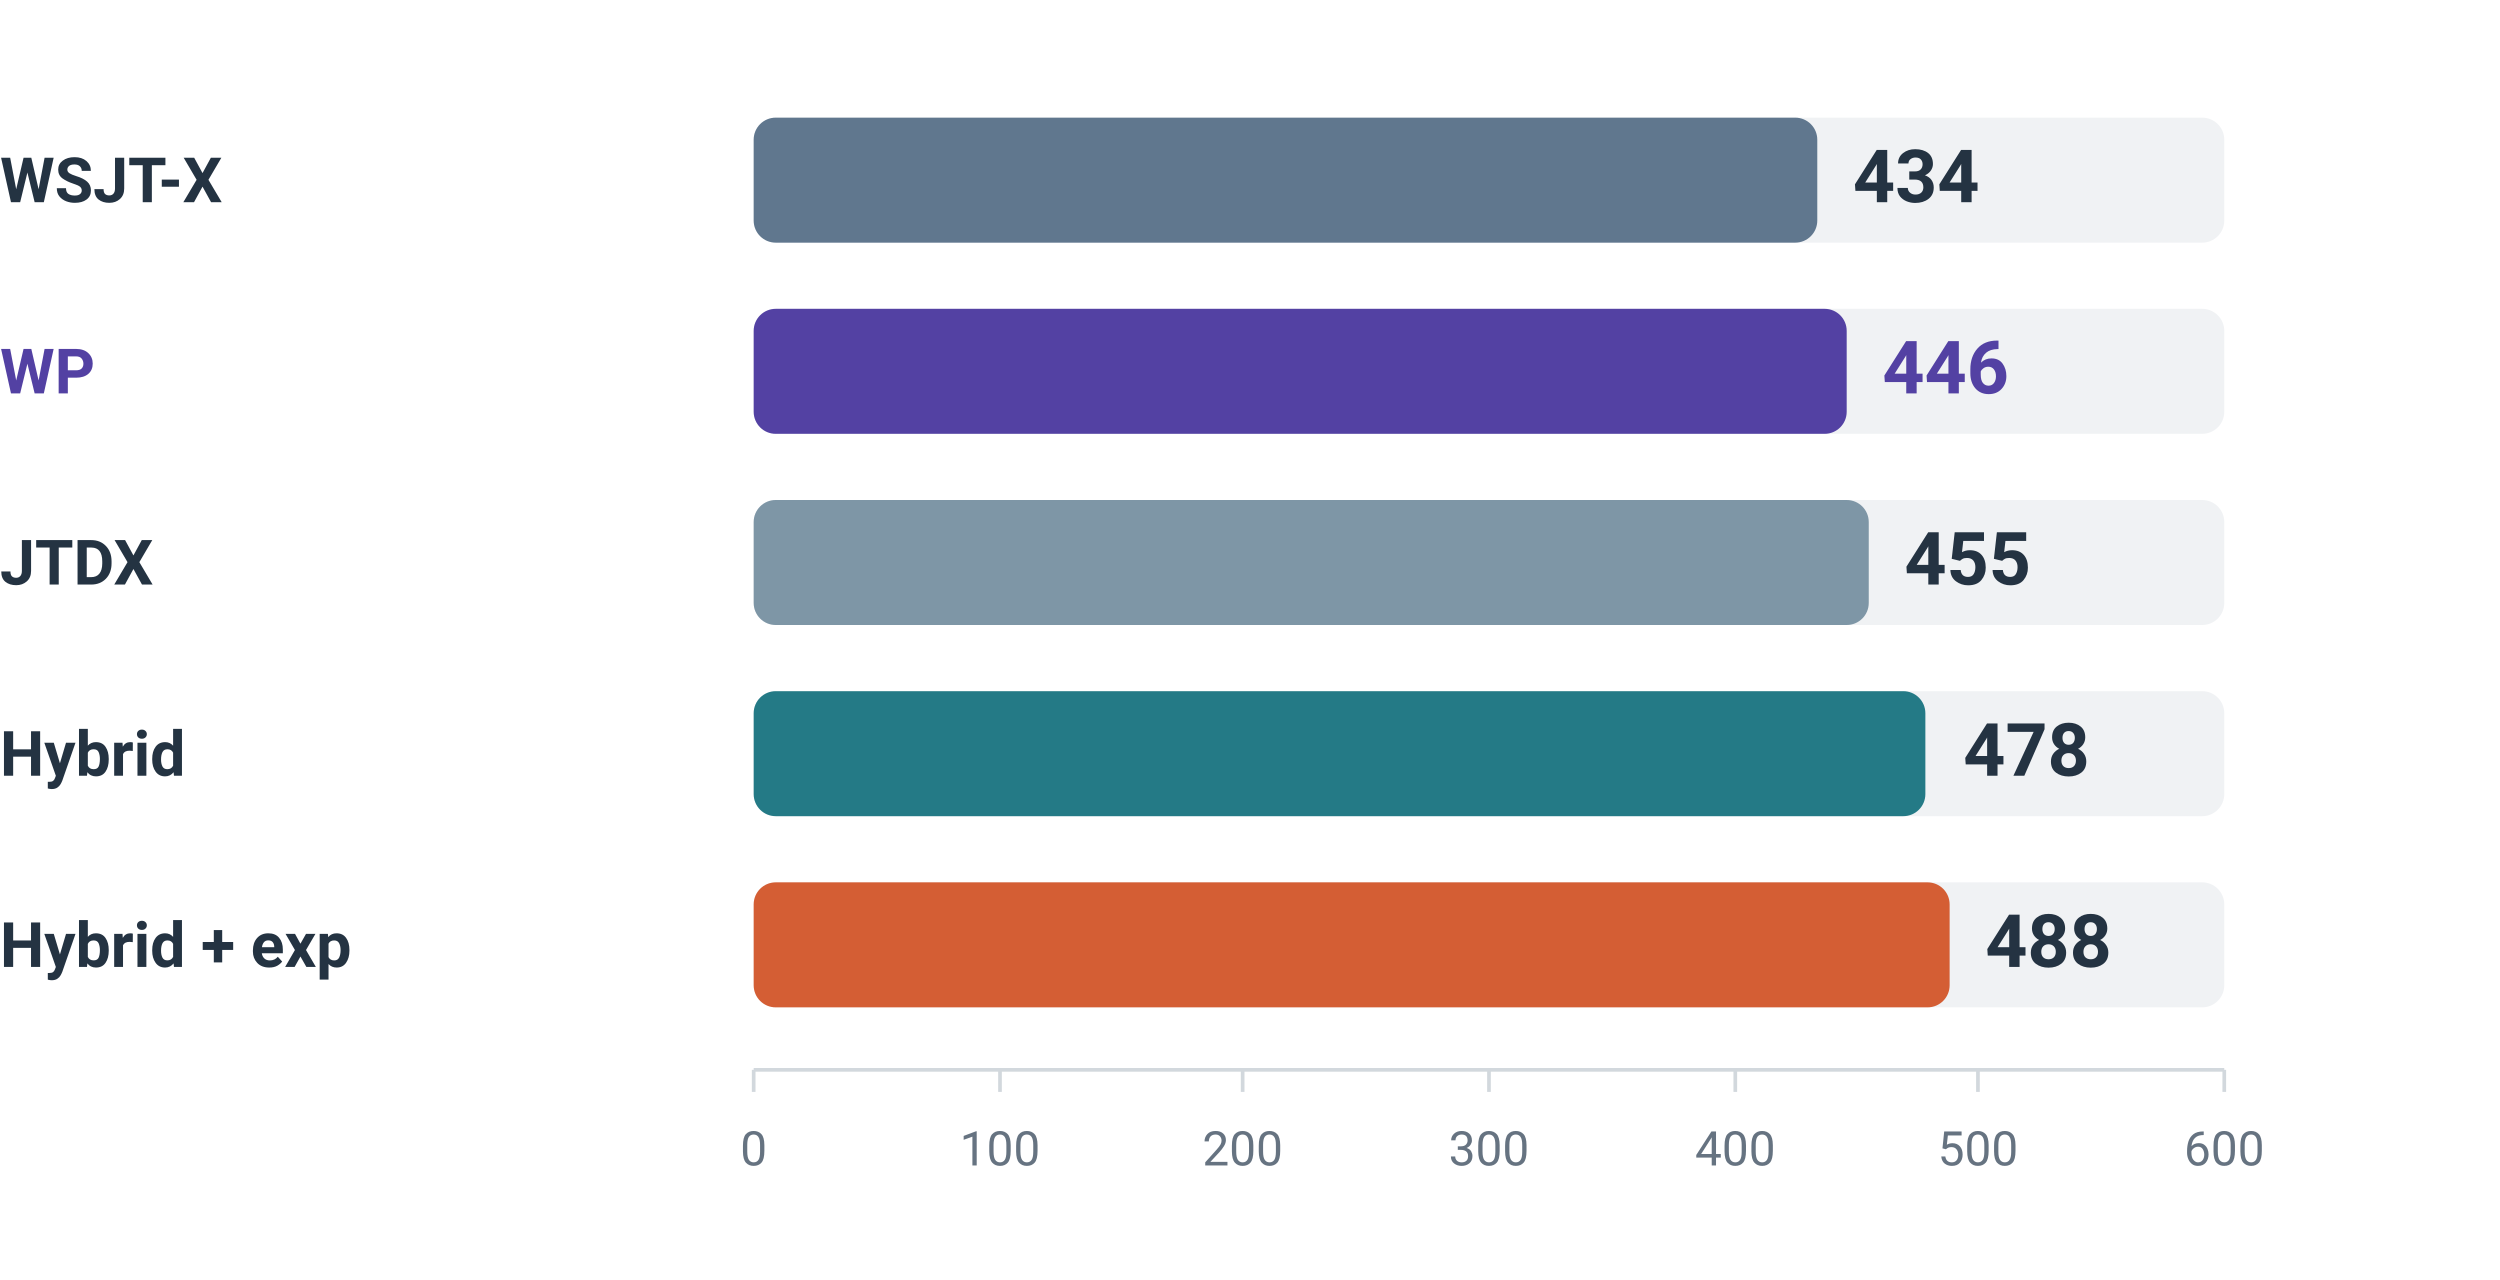
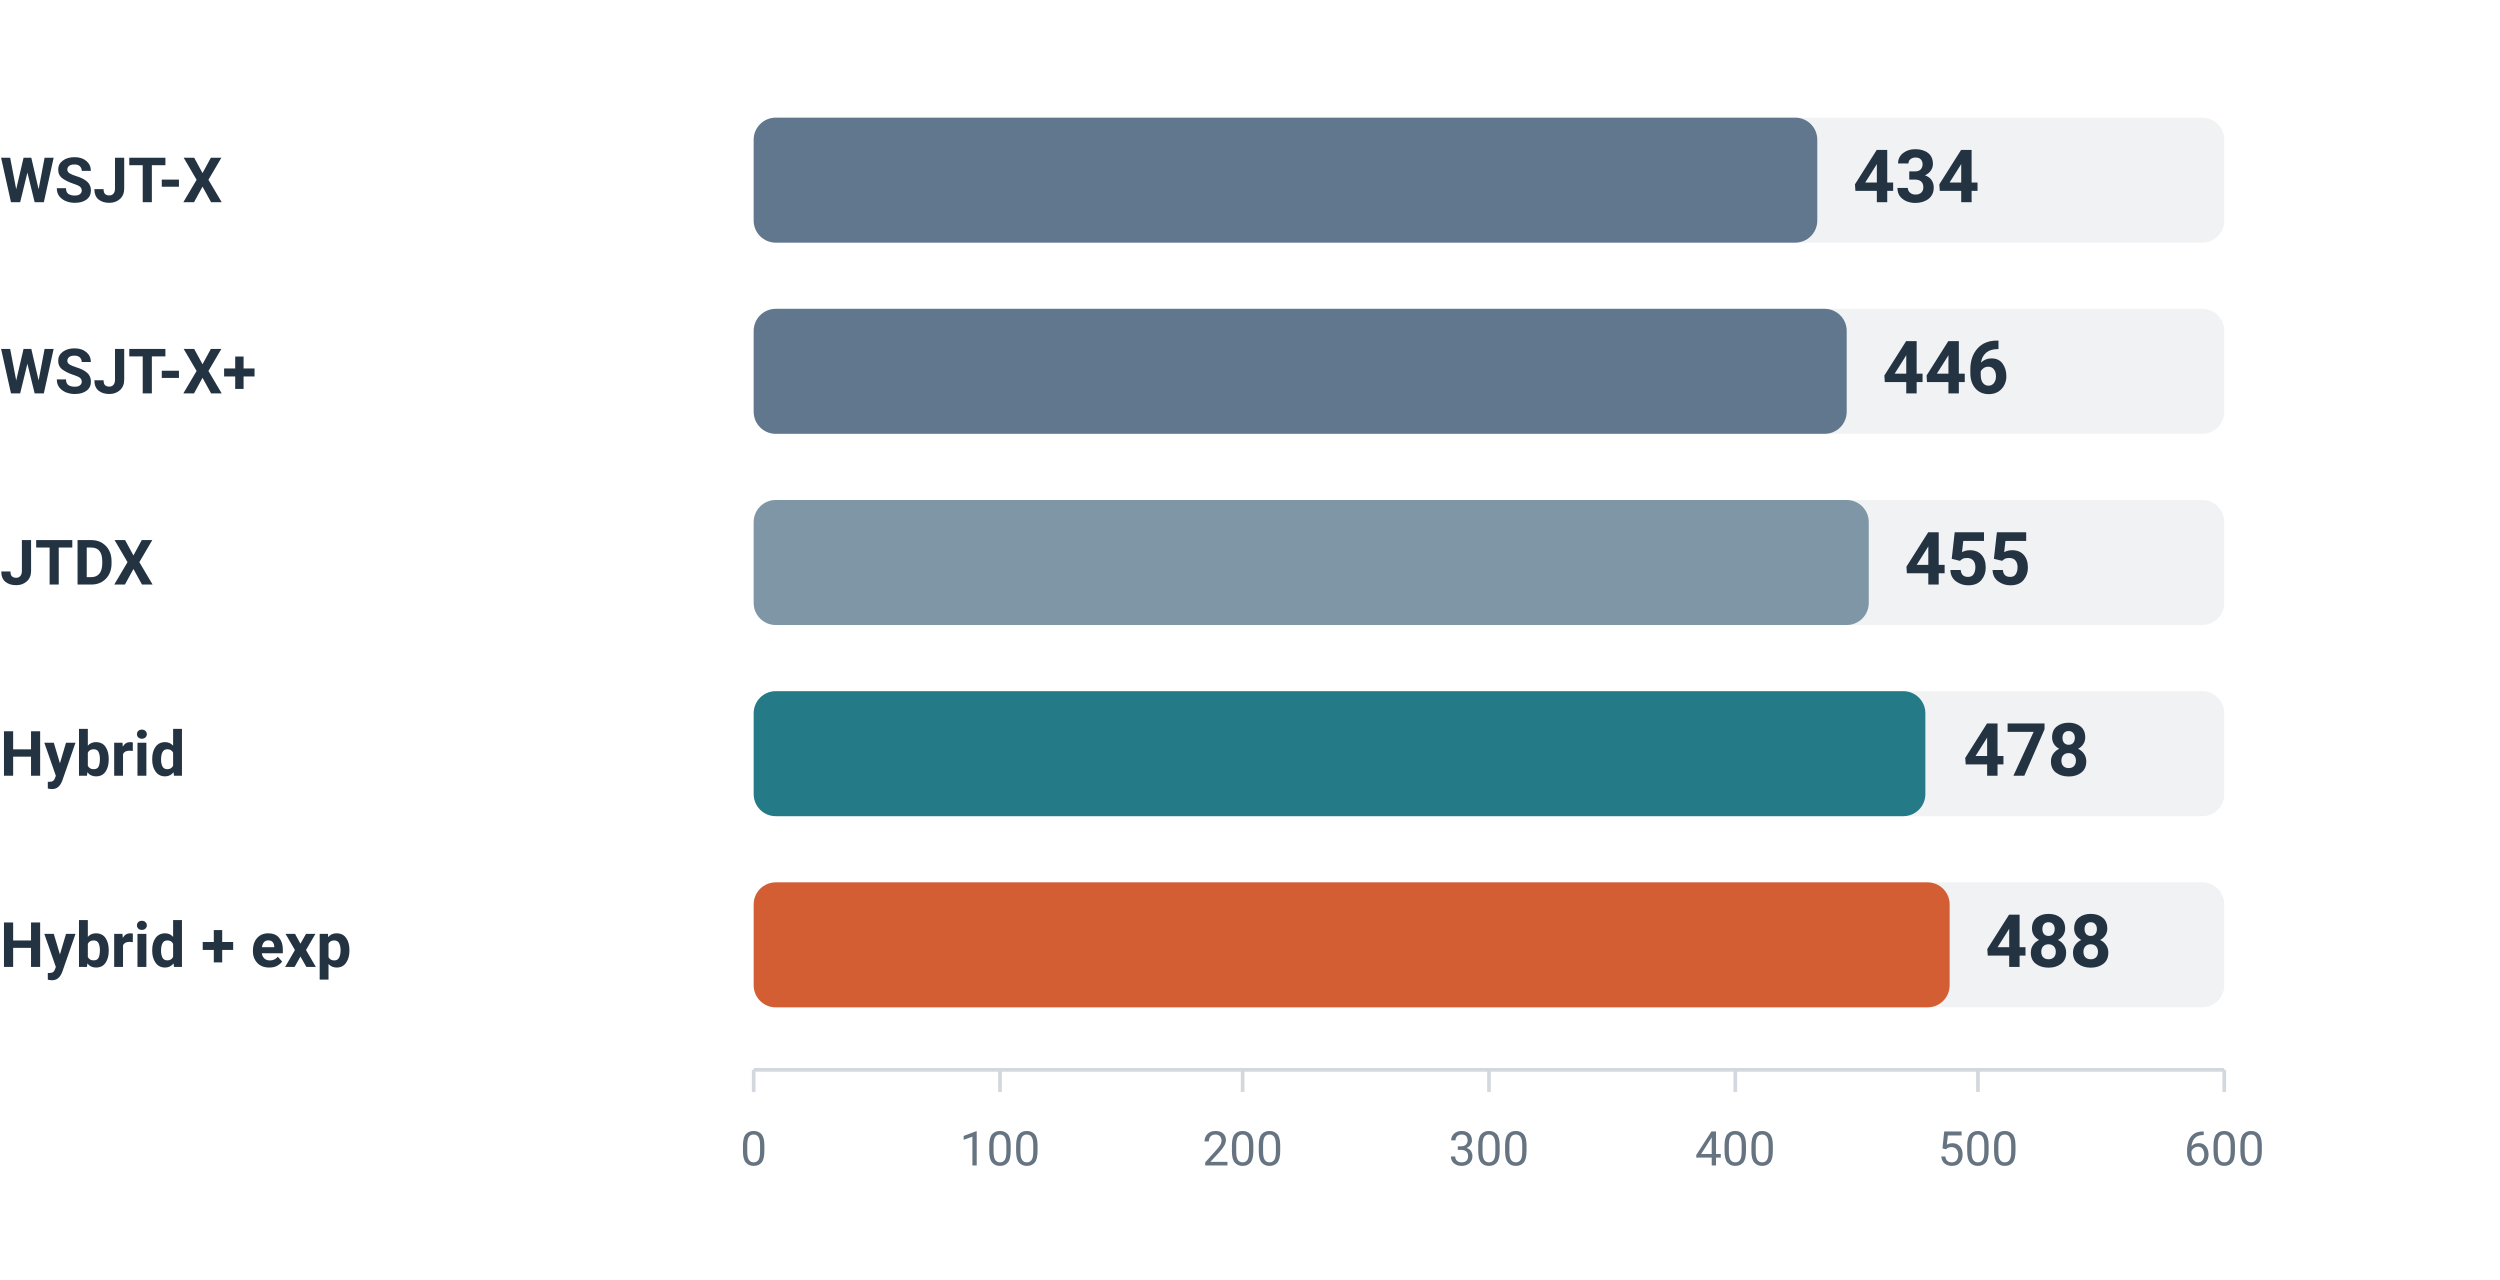
<svg xmlns="http://www.w3.org/2000/svg" viewBox="0 0 680 348" role="img" aria-labelledby="title description">
  <style>
    text { font-family: system-ui, -apple-system, BlinkMacSystemFont, "Segoe UI", Roboto, "Noto Sans", "Liberation Sans", Arial, sans-serif; fill: #243342; }
    .label { font-size: 17px; font-weight: 600; }
    .value { font-size: 20px; font-weight: 700; }
    .axis { font-size: 13px; fill: #667381; }
-     .wp { fill: #5341a3; }
  </style>
  <g aria-hidden="true">
    <rect x="205" y="32" width="400" height="34" rx="6" fill="#f0f2f4" />
    <rect x="205" y="84" width="400" height="34" rx="6" fill="#f0f2f4" />
    <rect x="205" y="136" width="400" height="34" rx="6" fill="#f0f2f4" />
    <rect x="205" y="188" width="400" height="34" rx="6" fill="#f0f2f4" />
    <rect x="205" y="240" width="400" height="34" rx="6" fill="#f0f2f4" />
    <rect x="205" y="32" width="289.3" height="34" rx="6" fill="#60778e" />
-     <rect class="wp" x="205" y="84" width="297.3" height="34" rx="6" />
+     <rect x="205" y="84" width="297.3" height="34" rx="6" fill="#60778e" />
    <rect x="205" y="136" width="303.3" height="34" rx="6" fill="#7e96a6" />
    <rect x="205" y="188" width="318.7" height="34" rx="6" fill="#247a86" />
    <rect x="205" y="240" width="325.3" height="34" rx="6" fill="#d45e34" />
    <text class="label" x="0" y="55">WSJT-X</text>
-     <text class="label wp" x="0" y="107">WP</text>
+     <text class="label" x="0" y="107">WSJT-X+</text>
    <text class="label" x="0" y="159">JTDX</text>
    <text class="label" x="0" y="211">Hybrid</text>
    <text class="label" x="0" y="263">Hybrid + exp</text>
    <text class="value" x="504" y="55">434</text>
-     <text class="value wp" x="512" y="107">446</text>
+     <text class="value" x="512" y="107">446</text>
    <text class="value" x="518" y="159">455</text>
    <text class="value" x="534" y="211">478</text>
    <text class="value" x="540" y="263">488</text>
    <path d="M205 291H605" stroke="#d2d8dd" />
    <path d="M205 291v6M272 291v6M338 291v6M405 291v6M472 291v6M538 291v6M605 291v6" stroke="#d2d8dd" />
    <text class="axis" x="205" y="317" text-anchor="middle">0</text>
    <text class="axis" x="272" y="317" text-anchor="middle">100</text>
    <text class="axis" x="338" y="317" text-anchor="middle">200</text>
    <text class="axis" x="405" y="317" text-anchor="middle">300</text>
    <text class="axis" x="472" y="317" text-anchor="middle">400</text>
    <text class="axis" x="538" y="317" text-anchor="middle">500</text>
    <text class="axis" x="605" y="317" text-anchor="middle">600</text>
  </g>
</svg>
